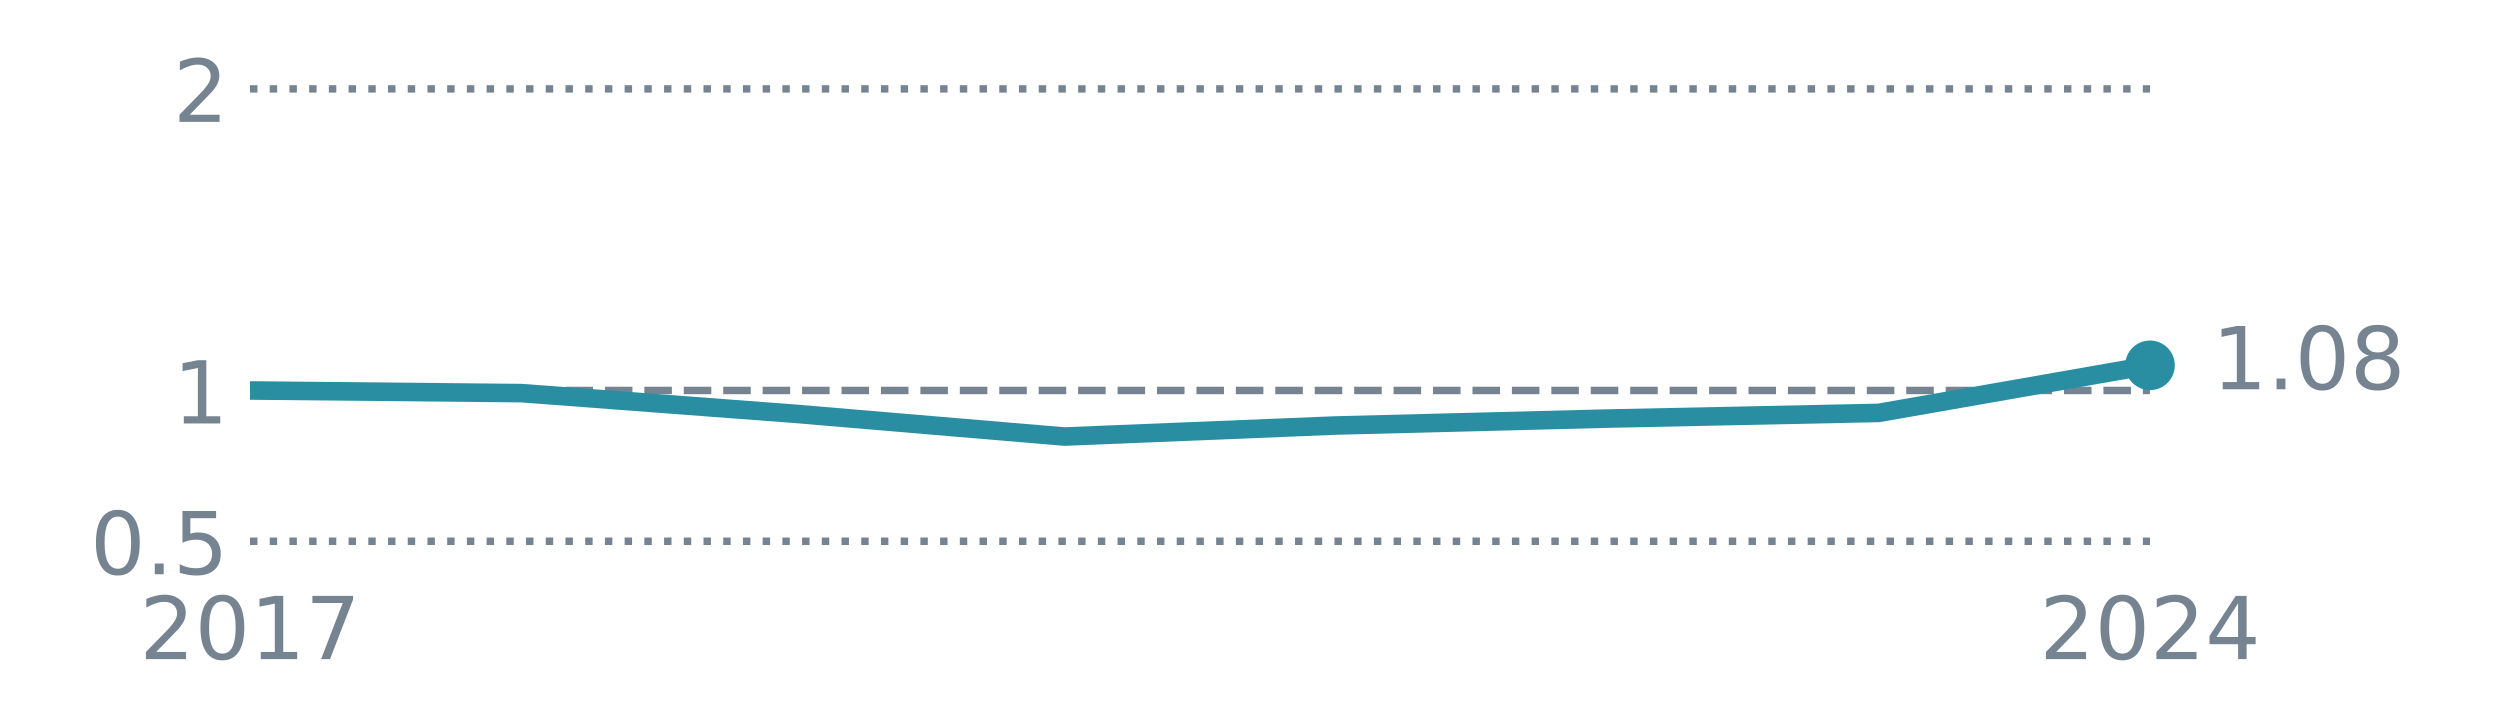
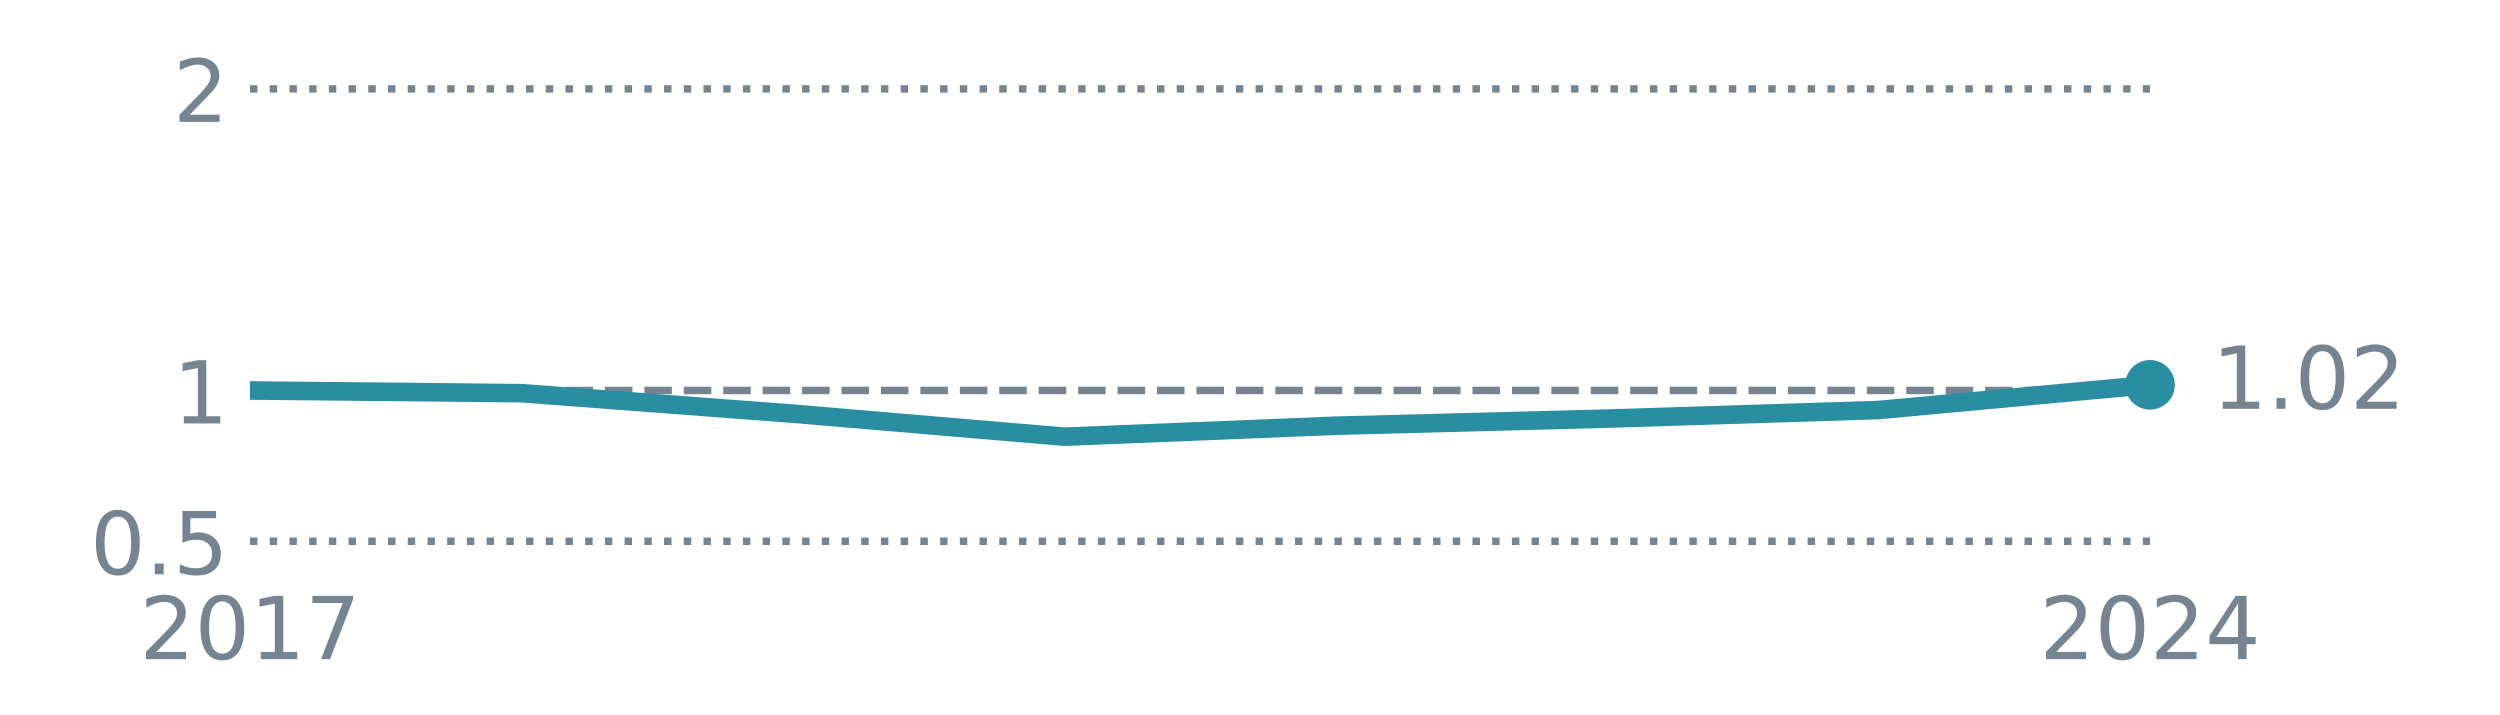
<svg xmlns="http://www.w3.org/2000/svg" xmlns:xlink="http://www.w3.org/1999/xlink" width="403.2pt" height="115.2pt" viewBox="0 0 403.2 115.2" version="1.1">
  <defs>
    <style type="text/css">*{stroke-linejoin: round; stroke-linecap: butt}</style>
  </defs>
  <g id="figure_1">
    <g id="patch_1">
      <path d="M 0 115.2  L 403.2 115.2  L 403.2 0  L 0 0  L 0 115.2  z " style="fill: none" />
    </g>
    <g id="axes_1">
      <g id="patch_2">
        <path d="M 40.32 92.16  L 346.752 92.16  L 346.752 4.608  L 40.32 4.608  L 40.32 92.16  z " style="fill: none" />
      </g>
      <g id="matplotlib.axis_1">
        <g id="xtick_1">
          <g id="line2d_1" />
          <g id="text_1">
            <text style="font-size: 14px; font-family: 'DejaVu Sans', 'Bitstream Vera Sans', 'Computer Modern Sans Serif', 'Lucida Grande', 'Verdana', 'Geneva', 'Lucid', 'Arial', 'Helvetica', 'Avant Garde', sans-serif; text-anchor: middle; fill: #768390" x="40.32" y="106.298" transform="rotate(-0 40.32 106.2978)">2017</text>
          </g>
        </g>
        <g id="xtick_2">
          <g id="line2d_2" />
          <g id="text_2">
            <text style="font-size: 14px; font-family: 'DejaVu Sans', 'Bitstream Vera Sans', 'Computer Modern Sans Serif', 'Lucida Grande', 'Verdana', 'Geneva', 'Lucid', 'Arial', 'Helvetica', 'Avant Garde', sans-serif; text-anchor: middle; fill: #768390" x="346.752" y="106.298" transform="rotate(-0 346.752 106.2978)">2024</text>
          </g>
        </g>
      </g>
      <g id="matplotlib.axis_2">
        <g id="ytick_1">
          <g id="line2d_3" />
          <g id="text_3">
            <text style="font-size: 14px; font-family: 'DejaVu Sans', 'Bitstream Vera Sans', 'Computer Modern Sans Serif', 'Lucida Grande', 'Verdana', 'Geneva', 'Lucid', 'Arial', 'Helvetica', 'Avant Garde', sans-serif; text-anchor: end; fill: #768390" x="36.82" y="92.615" transform="rotate(-0 36.82 92.61491)">0.5</text>
          </g>
        </g>
        <g id="ytick_2">
          <g id="line2d_4" />
          <g id="text_4">
            <text style="font-size: 14px; font-family: 'DejaVu Sans', 'Bitstream Vera Sans', 'Computer Modern Sans Serif', 'Lucida Grande', 'Verdana', 'Geneva', 'Lucid', 'Arial', 'Helvetica', 'Avant Garde', sans-serif; text-anchor: end; fill: #768390" x="36.82" y="68.295" transform="rotate(-0 36.82 68.29491)">1</text>
          </g>
        </g>
        <g id="ytick_3">
          <g id="line2d_5" />
          <g id="text_5">
            <text style="font-size: 14px; font-family: 'DejaVu Sans', 'Bitstream Vera Sans', 'Computer Modern Sans Serif', 'Lucida Grande', 'Verdana', 'Geneva', 'Lucid', 'Arial', 'Helvetica', 'Avant Garde', sans-serif; text-anchor: end; fill: #768390" x="36.82" y="19.655" transform="rotate(-0 36.82 19.65491)">2</text>
          </g>
        </g>
      </g>
      <g id="line2d_6">
        <path d="M 40.32 62.976  L 346.752 62.976  " clip-path="url(#p49db1a2da7)" style="fill: none; stroke-dasharray: 4.44,1.92; stroke-dashoffset: 0; stroke: #768390; stroke-width: 1.2" />
      </g>
      <g id="line2d_7">
        <path d="M 40.32 87.296  L 346.752 87.296  " clip-path="url(#p49db1a2da7)" style="fill: none; stroke-dasharray: 1.2,1.98; stroke-dashoffset: 0; stroke: #768390; stroke-width: 1.2" />
      </g>
      <g id="line2d_8">
        <path d="M 40.32 14.336  L 346.752 14.336  " clip-path="url(#p49db1a2da7)" style="fill: none; stroke-dasharray: 1.2,1.98; stroke-dashoffset: 0; stroke: #768390; stroke-width: 1.2" />
      </g>
      <g id="line2d_9">
-         <path d="M 40.32 62.976  L 84.096 63.404  L 127.872 66.706  L 171.648 70.406  L 215.424 68.626  L 259.2 67.509  L 302.976 66.594  L 346.752 58.919  " clip-path="url(#p49db1a2da7)" style="fill: none; stroke: #2a8ea3; stroke-width: 3; stroke-linecap: square" />
+         <path d="M 40.32 62.976  L 84.096 63.414  L 127.872 66.717  L 171.648 70.43  L 215.424 68.659  L 259.2 67.513  L 302.976 66.128  L 346.752 62.067  " clip-path="url(#p49db1a2da7)" style="fill: none; stroke: #2a8ea3; stroke-width: 3; stroke-linecap: square" />
      </g>
      <g id="line2d_10">
        <defs>
          <path id="m9237e4aa41" d="M 0 3.5  C 0.928 3.5 1.819 3.131 2.475 2.475  C 3.131 1.819 3.5 0.928 3.5 0  C 3.5 -0.928 3.131 -1.819 2.475 -2.475  C 1.819 -3.131 0.928 -3.5 0 -3.5  C -0.928 -3.5 -1.819 -3.131 -2.475 -2.475  C -3.131 -1.819 -3.5 -0.928 -3.5 0  C -3.5 0.928 -3.131 1.819 -2.475 2.475  C -1.819 3.131 -0.928 3.5 0 3.5  z " style="stroke: #2a8ea3" />
        </defs>
        <g>
-           <use xlink:href="#m9237e4aa41" x="346.752" y="58.919" style="fill: #2a8ea3; stroke: #2a8ea3" />
+           <use xlink:href="#m9237e4aa41" x="346.752" y="62.067" style="fill: #2a8ea3; stroke: #2a8ea3" />
        </g>
      </g>
      <g id="text_6">
-         <text style="font-size: 14px; font-family: 'DejaVu Sans', 'Bitstream Vera Sans', 'Computer Modern Sans Serif', 'Lucida Grande', 'Verdana', 'Geneva', 'Lucid', 'Arial', 'Helvetica', 'Avant Garde', sans-serif; text-anchor: start; fill: #768390" x="356.752" y="62.782" transform="rotate(-0 356.752 62.78166)">1.08</text>
+         <text style="font-size: 14px; font-family: 'DejaVu Sans', 'Bitstream Vera Sans', 'Computer Modern Sans Serif', 'Lucida Grande', 'Verdana', 'Geneva', 'Lucid', 'Arial', 'Helvetica', 'Avant Garde', sans-serif; text-anchor: start; fill: #768390" x="356.752" y="65.931" transform="rotate(-0 356.752 65.93061)">1.02</text>
      </g>
    </g>
  </g>
  <defs>
    <clipPath id="p49db1a2da7">
      <rect x="40.32" y="4.608" width="306.432" height="87.552" />
    </clipPath>
  </defs>
</svg>
